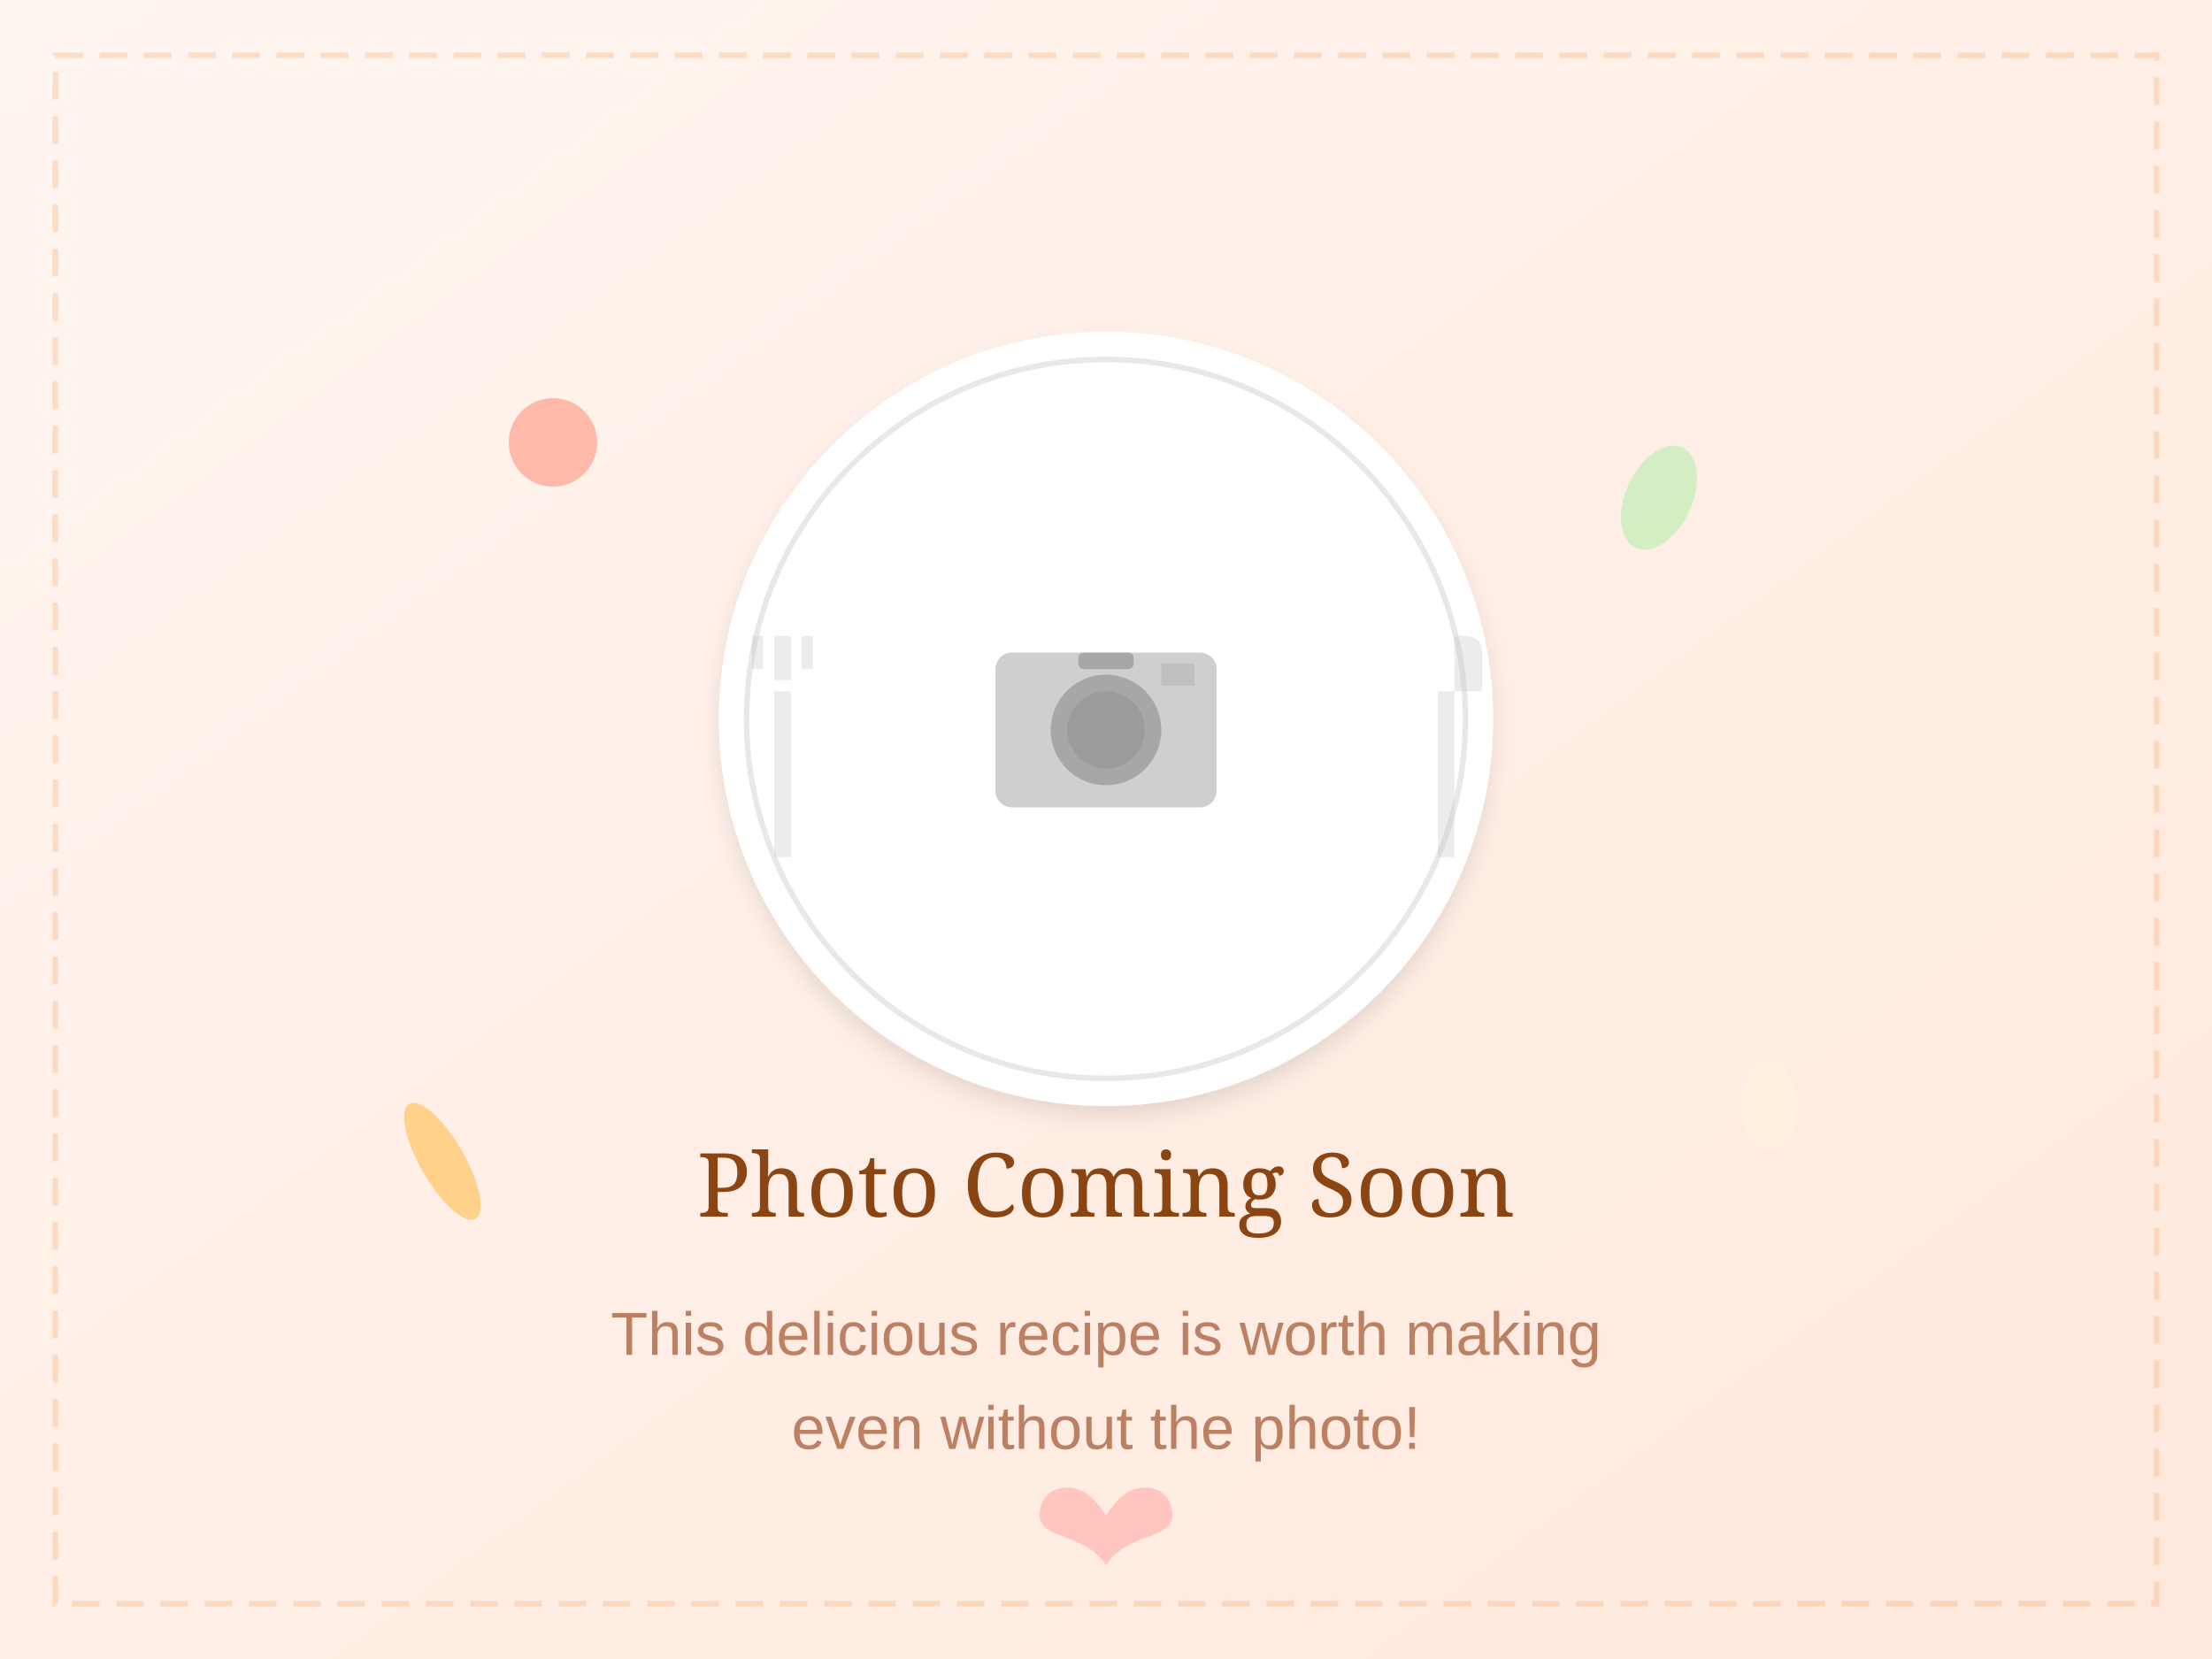
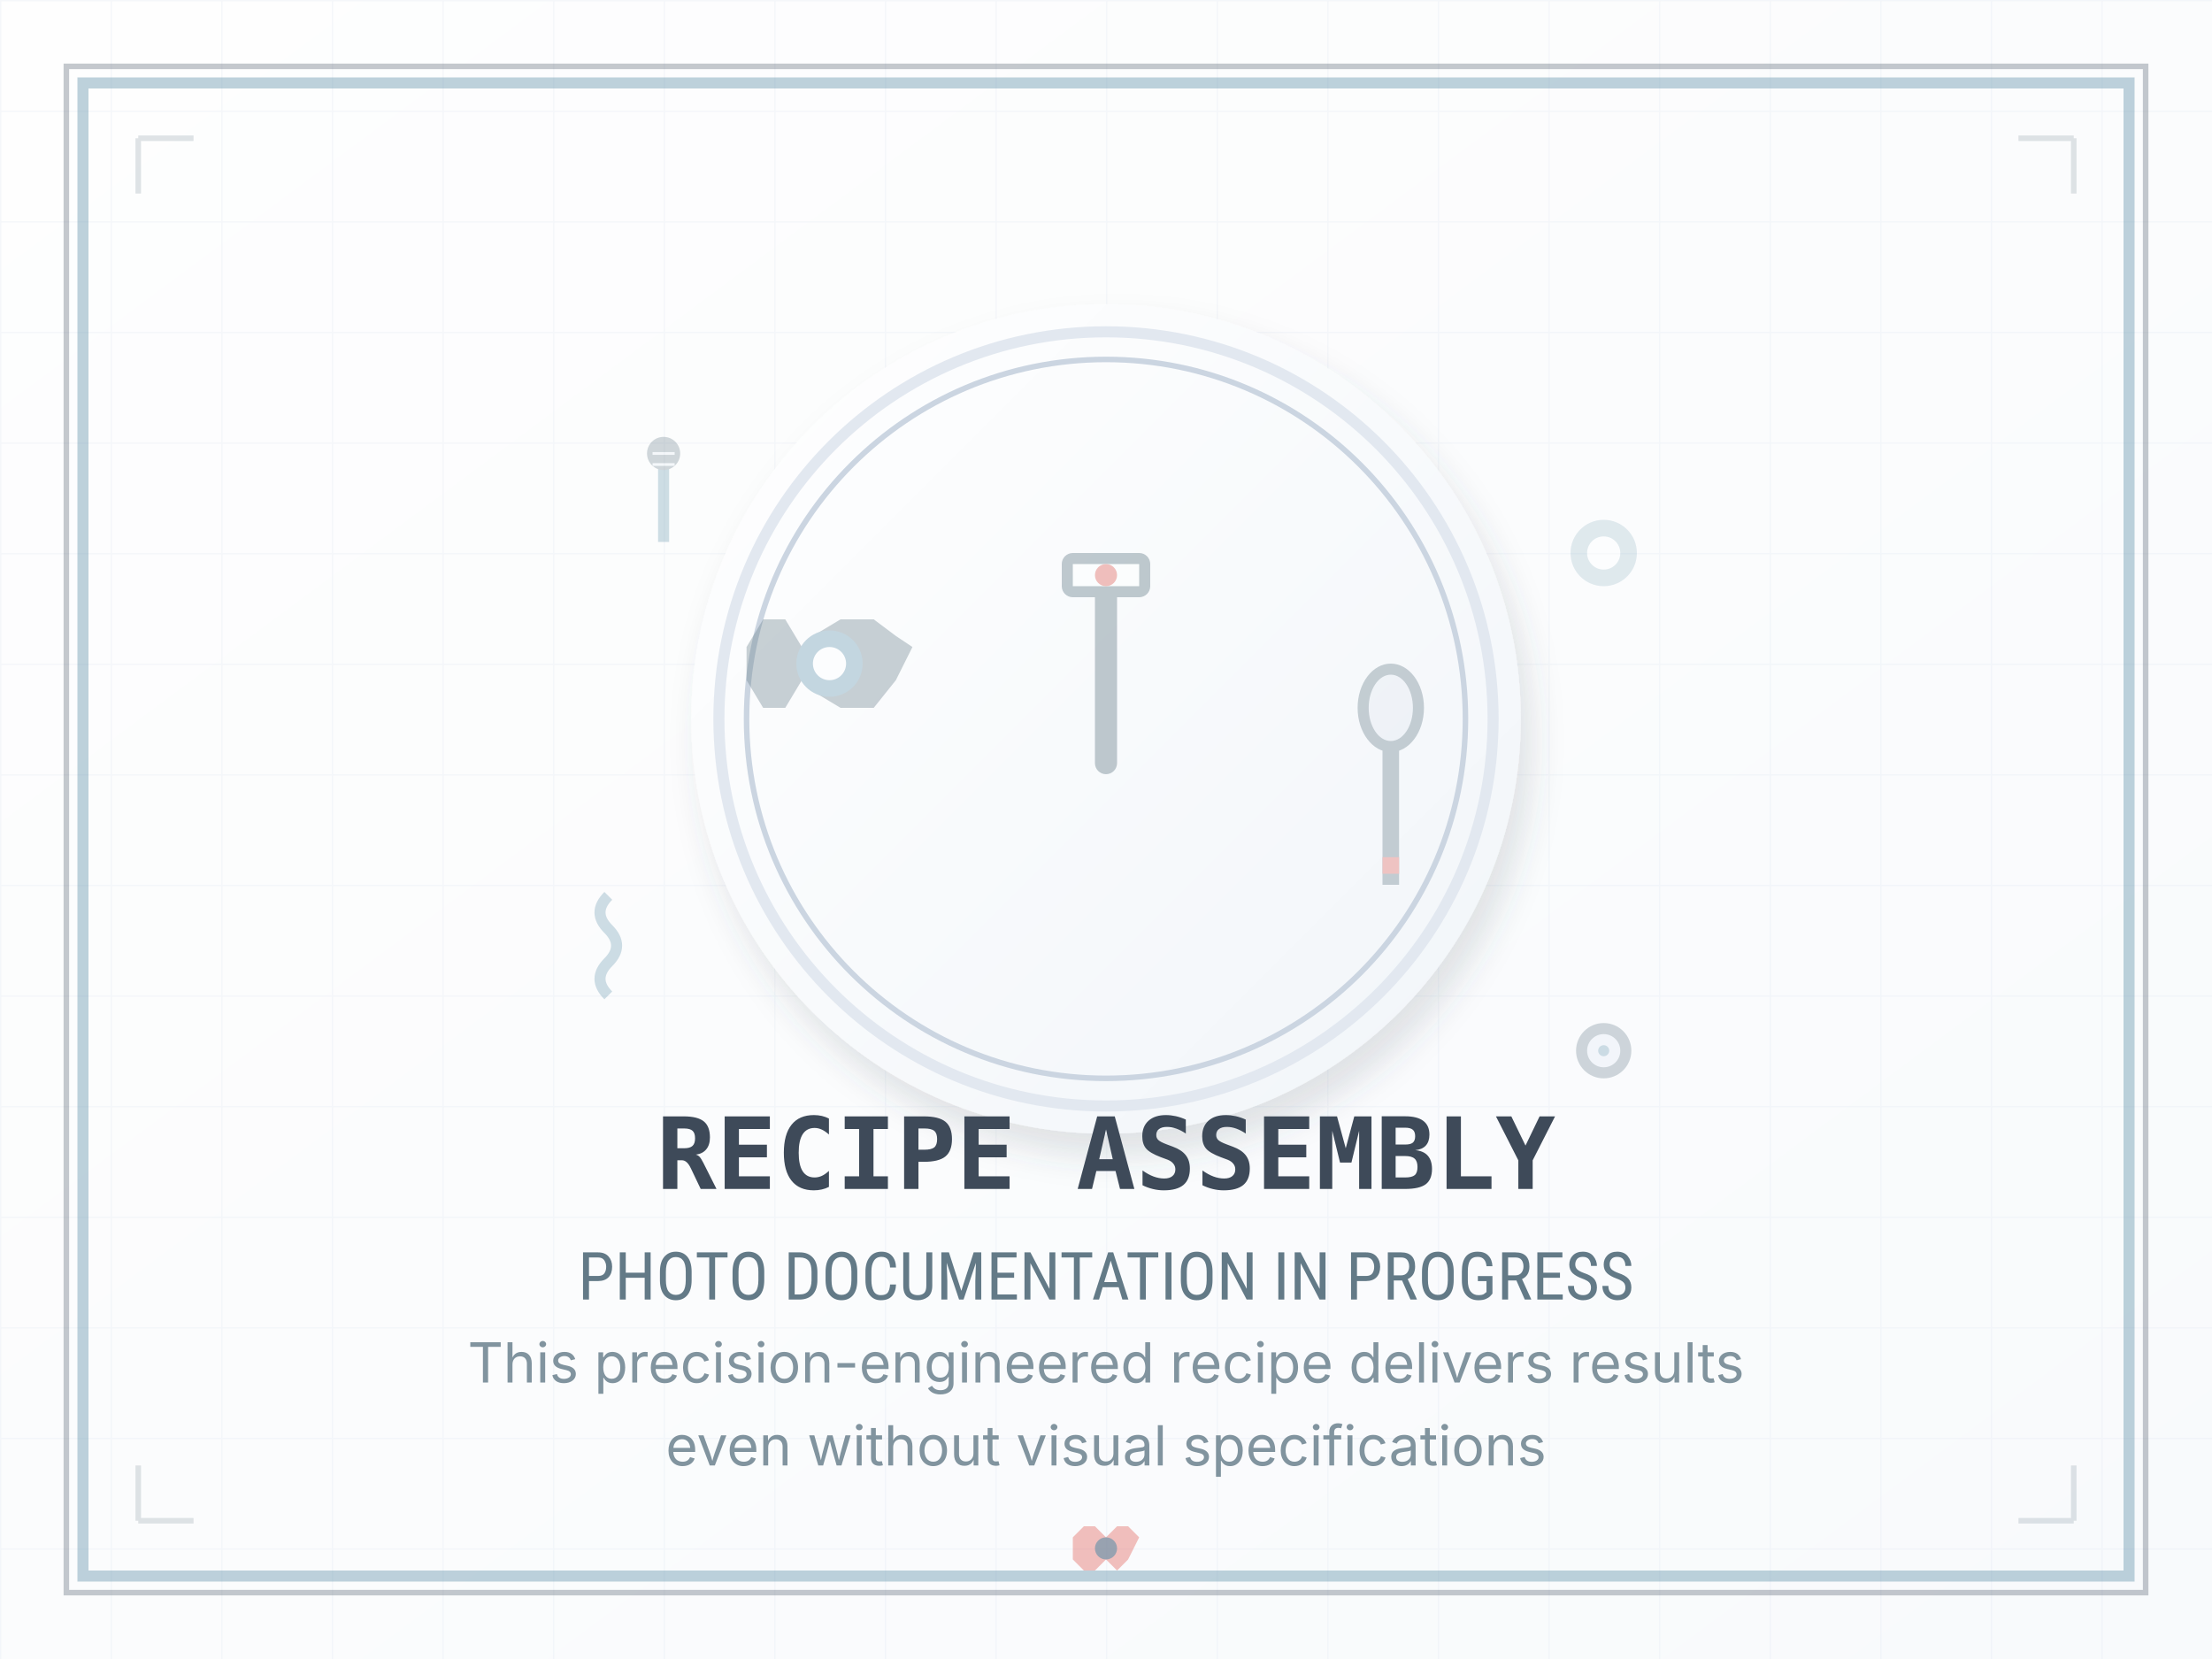
<svg xmlns="http://www.w3.org/2000/svg" viewBox="0 0 400 300">
  <defs>
    <linearGradient id="bgGradient" x1="0%" y1="0%" x2="100%" y2="100%">
-       <stop offset="0%" style="stop-color:#FFF5F0;stop-opacity:1" />
-       <stop offset="100%" style="stop-color:#FFE8DC;stop-opacity:1" />
+       <stop offset="0%" style="stop-color:#FEFEFE;stop-opacity:1" />
+       <stop offset="100%" style="stop-color:#F8FAFC;stop-opacity:1" />
    </linearGradient>
-     <filter id="softShadow" x="-50%" y="-50%" width="200%" height="200%">
-       <feGaussianBlur in="SourceAlpha" stdDeviation="2" />
-       <feOffset dx="0" dy="2" result="offsetblur" />
-       <feFlood flood-color="#000000" flood-opacity="0.1" />
+     <linearGradient id="plateGradient" x1="0%" y1="0%" x2="100%" y2="100%">
+       <stop offset="0%" style="stop-color:#FFFFFF;stop-opacity:1" />
+       <stop offset="100%" style="stop-color:#F1F5F9;stop-opacity:1" />
+     </linearGradient>
+     <filter id="mechanicalShadow" x="-50%" y="-50%" width="200%" height="200%">
+       <feGaussianBlur in="SourceAlpha" stdDeviation="3" />
+       <feOffset dx="2" dy="4" result="offsetblur" />
+       <feFlood flood-color="#3E4A59" flood-opacity="0.15" />
      <feComposite in2="offsetblur" operator="in" />
      <feMerge>
        <feMergeNode />
        <feMergeNode in="SourceGraphic" />
      </feMerge>
    </filter>
+     <pattern id="gridPattern" x="0" y="0" width="20" height="20" patternUnits="userSpaceOnUse">
+       <path d="M 20 0 L 0 0 0 20" fill="none" stroke="#E2E8F0" stroke-width="0.5" opacity="0.3" />
+     </pattern>
  </defs>
  <rect width="400" height="300" fill="url(#bgGradient)" />
-   <rect x="10" y="10" width="380" height="280" fill="none" stroke="#F4A460" stroke-width="1" stroke-dasharray="5,3" opacity="0.3" />
-   <circle cx="200" cy="130" r="70" fill="#FFFFFF" filter="url(#softShadow)" />
-   <circle cx="200" cy="130" r="65" fill="none" stroke="#E8E8E8" stroke-width="1" />
-   <g transform="translate(200, 130)">
-     <rect x="-20" y="-12" width="40" height="28" rx="3" fill="#A0A0A0" opacity="0.5" />
-     <circle cx="0" cy="2" r="10" fill="#808080" opacity="0.5" />
-     <circle cx="0" cy="2" r="7" fill="#909090" opacity="0.5" />
-     <rect x="10" y="-10" width="6" height="4" fill="#B0B0B0" opacity="0.5" />
-     <rect x="-5" y="-12" width="10" height="3" rx="1" fill="#808080" opacity="0.5" />
+   <rect width="400" height="300" fill="url(#gridPattern)" />
+   <rect x="15" y="15" width="370" height="270" fill="none" stroke="#5D8FA8" stroke-width="2" opacity="0.4" />
+   <rect x="12" y="12" width="376" height="276" fill="none" stroke="#3E4A59" stroke-width="1" opacity="0.3" />
+   <circle cx="200" cy="130" r="75" fill="url(#plateGradient)" filter="url(#mechanicalShadow)" />
+   <circle cx="200" cy="130" r="70" fill="none" stroke="#E2E8F0" stroke-width="2" />
+   <circle cx="200" cy="130" r="65" fill="none" stroke="#CBD5E1" stroke-width="1" />
+   <g transform="translate(200, 130)" opacity="0.4">
+     <rect x="-2" y="-25" width="4" height="35" fill="#637A87" rx="2" />
+     <rect x="-8" y="-30" width="16" height="8" fill="#637A87" rx="2" />
+     <rect x="-6" y="-28" width="12" height="4" fill="#FFFFFF" />
+     <circle cx="0" cy="-26" r="2" fill="#E16259" />
  </g>
-   <g transform="translate(140, 130)" opacity="0.3">
-     <rect x="0" y="-5" width="3" height="30" fill="#C0C0C0" />
-     <rect x="0" y="-15" width="3" height="8" fill="#C0C0C0" />
-     <rect x="-4" y="-15" width="2" height="6" fill="#C0C0C0" />
-     <rect x="5" y="-15" width="2" height="6" fill="#C0C0C0" />
+   <g transform="translate(150, 120)" opacity="0.35">
+     <path d="M-15,-3 L-12,-8 L-8,-8 L-5,-3 L-3,-5 L2,-8 L8,-8 L12,-5 L15,-3 L12,3 L8,8 L2,8 L-3,5 L-5,3 L-8,8 L-12,8 L-15,3 Z" fill="#637A87" />
+     <circle cx="0" cy="0" r="6" fill="#5D8FA8" />
+     <circle cx="0" cy="0" r="3" fill="#FFFFFF" />
  </g>
-   <g transform="translate(260, 130)" opacity="0.3">
-     <rect x="0" y="-5" width="3" height="30" fill="#C0C0C0" />
-     <path d="M 3 -15 L 3 -5 L 8 -5 L 8 -12 C 8 -15 6 -15 3 -15 Z" fill="#C0C0C0" />
+   <g transform="translate(250, 140)" opacity="0.35">
+     <rect x="0" y="-5" width="3" height="25" fill="#637A87" />
+     <ellipse cx="1.5" cy="-12" rx="6" ry="8" fill="#637A87" />
+     <ellipse cx="1.5" cy="-12" rx="4" ry="6" fill="#E2E8F0" />
+     <rect x="0" y="15" width="3" height="3" fill="#E16259" />
  </g>
-   <g opacity="0.4">
-     <circle cx="100" cy="80" r="8" fill="#FF6347" />
-     <ellipse cx="300" cy="90" rx="6" ry="10" fill="#90EE90" transform="rotate(25 300 90)" />
-     <ellipse cx="320" cy="200" rx="5" ry="8" fill="#FFF8DC" />
-     <ellipse cx="80" cy="210" rx="4" ry="12" fill="#FFA500" transform="rotate(-30 80 210)" />
+   <g opacity="0.3">
+     <g transform="translate(120, 90)">
+       <rect x="-1" y="-8" width="2" height="16" fill="#5D8FA8" />
+       <circle cx="0" cy="-8" r="3" fill="#637A87" />
+       <path d="M-2,-8 L2,-8 M-2,-6 L2,-6" stroke="#E2E8F0" stroke-width="0.5" />
+     </g>
+     <g transform="translate(290, 100)">
+       <circle cx="0" cy="0" r="6" fill="#5D8FA8" opacity="0.6" />
+       <circle cx="0" cy="0" r="3" fill="#FFFFFF" />
+     </g>
+     <g transform="translate(110, 180)">
+       <path d="M0,0 Q-3,-3 0,-6 Q3,-9 0,-12 Q-3,-15 0,-18" stroke="#5D8FA8" stroke-width="2" fill="none" />
+     </g>
+     <g transform="translate(290, 190)">
+       <circle cx="0" cy="0" r="5" fill="#637A87" />
+       <circle cx="0" cy="0" r="3" fill="#E2E8F0" />
+       <circle cx="0" cy="0" r="1" fill="#5D8FA8" />
+     </g>
  </g>
-   <text x="200" y="220" font-family="Georgia, serif" font-size="16" fill="#8B4513" text-anchor="middle" font-weight="500">
-     Photo Coming Soon
+   <text x="200" y="215" font-family="Orbitron, monospace" font-size="18" fill="#3E4A59" text-anchor="middle" font-weight="600">
+     RECIPE ASSEMBLY
  </text>
-   <text x="200" y="245" font-family="Arial, sans-serif" font-size="11" fill="#A0522D" text-anchor="middle" opacity="0.7">
-     This delicious recipe is worth making
+   <text x="200" y="235" font-family="Roboto Condensed, sans-serif" font-size="12" fill="#637A87" text-anchor="middle" font-weight="400">
+     PHOTO DOCUMENTATION IN PROGRESS
  </text>
-   <text x="200" y="262" font-family="Arial, sans-serif" font-size="11" fill="#A0522D" text-anchor="middle" opacity="0.7">
-     even without the photo!
+   <text x="200" y="250" font-family="Inter, sans-serif" font-size="10" fill="#637A87" text-anchor="middle" opacity="0.8">
+     This precision-engineered recipe delivers results
+   </text>
+   <text x="200" y="265" font-family="Inter, sans-serif" font-size="10" fill="#637A87" text-anchor="middle" opacity="0.8">
+     even without visual specifications
  </text>
  <g transform="translate(200, 280)">
-     <path d="M 0,3 C -4,-3 -12,-1.5 -12,-6 C -12,-9 -10,-11 -7,-11 C -4,-11 -2,-9 0,-6 C 2,-9 4,-11 7,-11 C 10,-11 12,-9 12,-6 C 12,-1.5 4,-3 0,3 Z" fill="#FF6B6B" opacity="0.3" />
+     <path d="M-6,-2 L-4,-4 L-2,-4 L0,-2 L2,-4 L4,-4 L6,-2 L4,2 L2,4 L0,2 L-2,4 L-4,4 L-6,2 Z" fill="#E16259" opacity="0.4" />
+     <circle cx="0" cy="0" r="2" fill="#5D8FA8" opacity="0.6" />
+   </g>
+   <g stroke="#637A87" stroke-width="1" fill="none" opacity="0.2">
+     <path d="M25,25 L35,25 M25,25 L25,35" />
+     <path d="M375,25 L365,25 M375,25 L375,35" />
+     <path d="M25,275 L35,275 M25,275 L25,265" />
+     <path d="M375,275 L365,275 M375,275 L375,265" />
  </g>
</svg>
